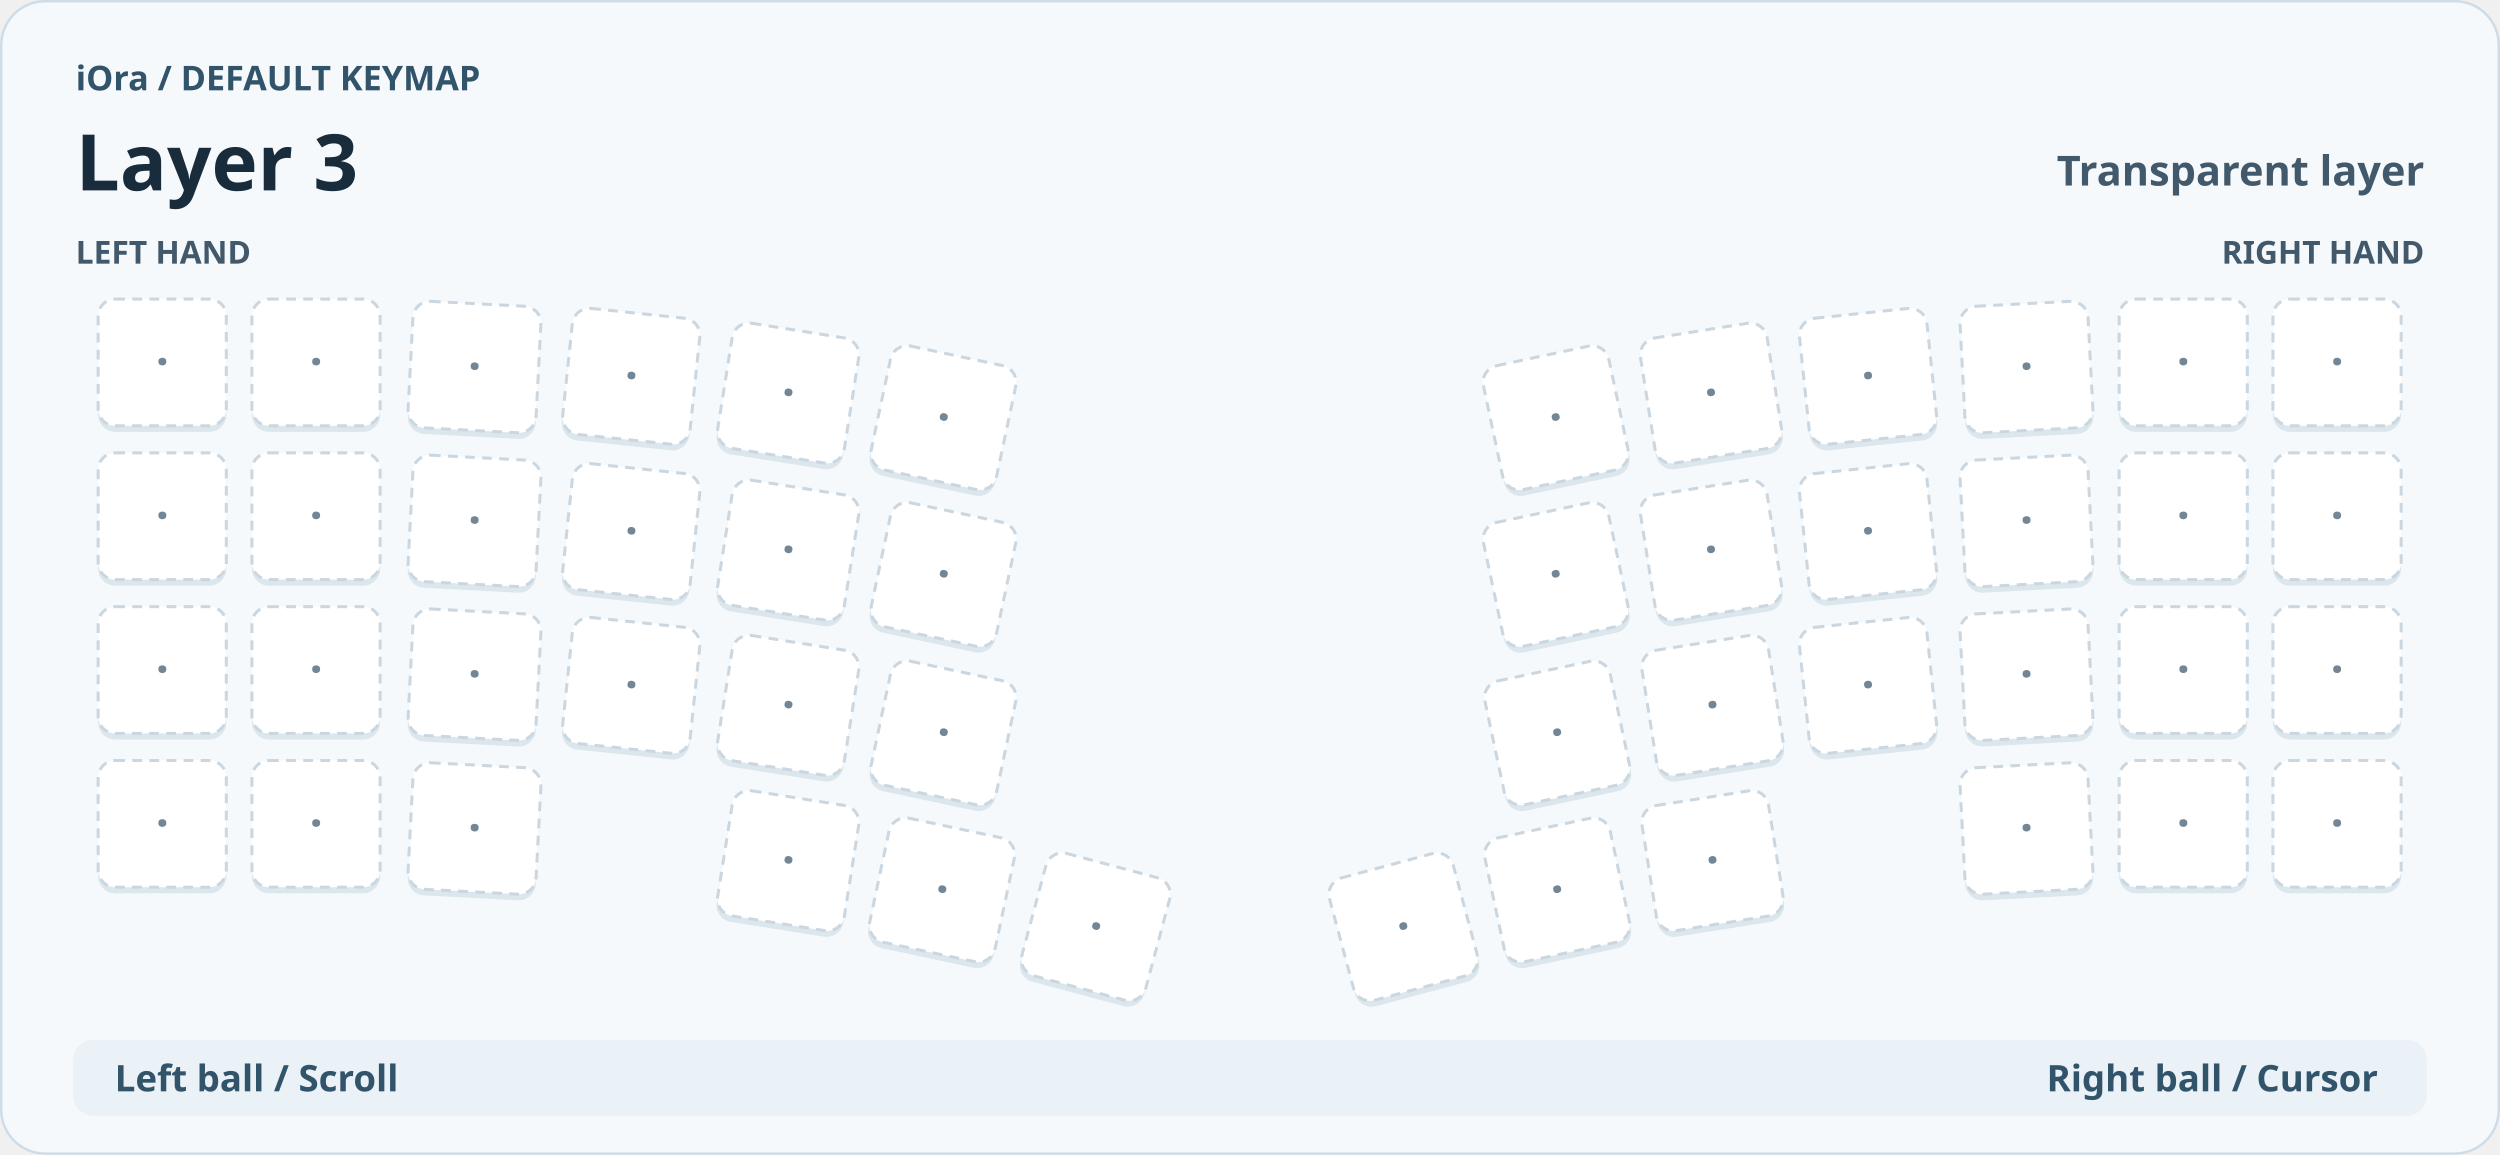
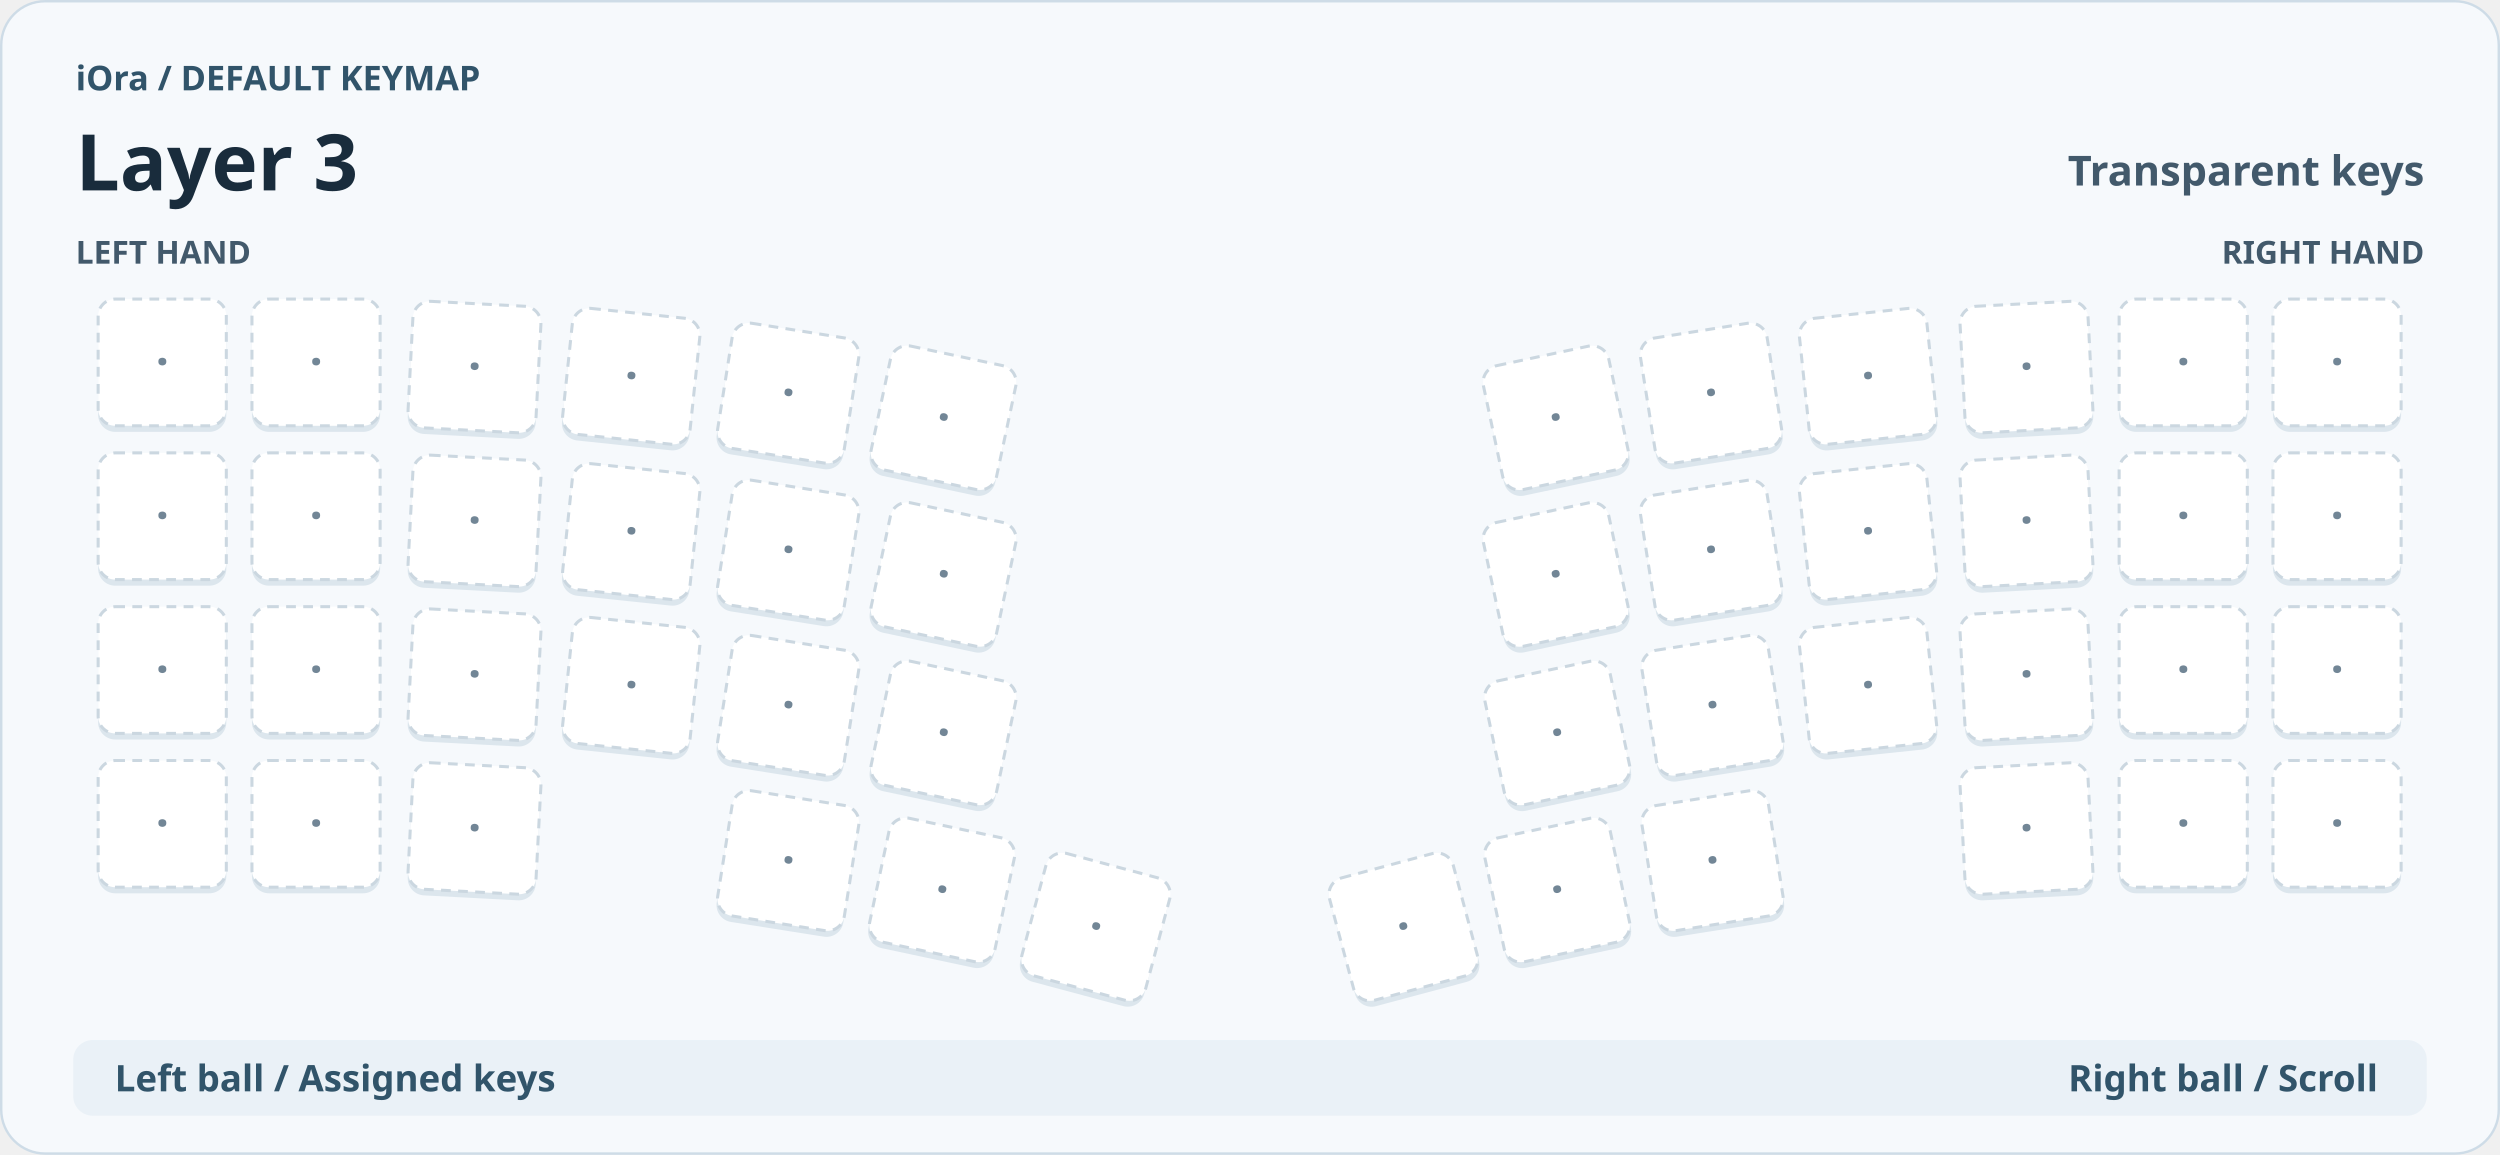
<svg xmlns="http://www.w3.org/2000/svg" width="1024" height="473" viewBox="0 0 1024 473" role="img" aria-label="Layer 3">
  <g font-family="Segoe UI, Yu Gothic, Noto Sans, sans-serif">
    <rect x="0.5" y="0.5" width="1023.0" height="472.0" rx="18" fill="#f6f9fc" stroke="#cedce7" stroke-width="1" />
    <text x="31.0" y="37.0" font-size="14" font-weight="700" fill="#31546a" text-anchor="start">iOra  /  DEFAULT KEYMAP</text>
    <text x="31.0" y="78.0" font-size="32" font-weight="750" fill="#192c3c" text-anchor="start">Layer 3</text>
-     <text x="993.0" y="76.0" font-size="17" font-weight="600" fill="#42596b" text-anchor="end">Transparent layer</text>
+     <text x="993.0" y="76.0" font-size="17" font-weight="600" fill="#42596b" text-anchor="end">Transparent keys</text>
    <text x="31.0" y="108.0" font-size="13" font-weight="700" fill="#42596b" text-anchor="start">LEFT HAND</text>
    <text x="993.0" y="108.0" font-size="13" font-weight="700" fill="#42596b" text-anchor="end">RIGHT HAND</text>
    <g transform="translate(66.5 148.5) rotate(0)">
      <rect x="-26.3" y="-23.5" width="52.5" height="51.9" rx="7" fill="#dce6ed" />
      <rect x="-26.3" y="-26.0" width="52.5" height="51.9" rx="7" fill="#ffffff" stroke="#cbd7e0" stroke-width="1.25" stroke-dasharray="4 3" />
      <text x="0.0" y="6.3" font-size="19.0" font-weight="600" fill="#728696" text-anchor="middle">·</text>
    </g>
    <g transform="translate(129.5 148.5) rotate(0)">
      <rect x="-26.3" y="-23.5" width="52.5" height="51.9" rx="7" fill="#dce6ed" />
      <rect x="-26.3" y="-26.0" width="52.5" height="51.9" rx="7" fill="#ffffff" stroke="#cbd7e0" stroke-width="1.25" stroke-dasharray="4 3" />
      <text x="0.0" y="6.3" font-size="19.0" font-weight="600" fill="#728696" text-anchor="middle">·</text>
    </g>
    <g transform="translate(194.4 150.4) rotate(3)">
      <rect x="-26.3" y="-23.5" width="52.5" height="51.9" rx="7" fill="#dce6ed" />
      <rect x="-26.3" y="-26.0" width="52.5" height="51.9" rx="7" fill="#ffffff" stroke="#cbd7e0" stroke-width="1.25" stroke-dasharray="4 3" />
      <text x="0.0" y="6.3" font-size="19.0" font-weight="600" fill="#728696" text-anchor="middle">·</text>
    </g>
    <g transform="translate(258.6 154.2) rotate(6)">
      <rect x="-26.3" y="-23.5" width="52.5" height="51.9" rx="7" fill="#dce6ed" />
      <rect x="-26.3" y="-26.0" width="52.5" height="51.9" rx="7" fill="#ffffff" stroke="#cbd7e0" stroke-width="1.25" stroke-dasharray="4 3" />
      <text x="0.0" y="6.3" font-size="19.0" font-weight="600" fill="#728696" text-anchor="middle">·</text>
    </g>
    <g transform="translate(322.9 161.1) rotate(9)">
      <rect x="-26.3" y="-23.5" width="52.5" height="51.9" rx="7" fill="#dce6ed" />
      <rect x="-26.3" y="-26.0" width="52.5" height="51.9" rx="7" fill="#ffffff" stroke="#cbd7e0" stroke-width="1.25" stroke-dasharray="4 3" />
      <text x="0.0" y="6.3" font-size="19.0" font-weight="600" fill="#728696" text-anchor="middle">·</text>
    </g>
    <g transform="translate(386.5 171.2) rotate(12)">
      <rect x="-26.3" y="-23.5" width="52.5" height="51.9" rx="7" fill="#dce6ed" />
      <rect x="-26.3" y="-26.0" width="52.5" height="51.9" rx="7" fill="#ffffff" stroke="#cbd7e0" stroke-width="1.25" stroke-dasharray="4 3" />
      <text x="0.0" y="6.3" font-size="19.0" font-weight="600" fill="#728696" text-anchor="middle">·</text>
    </g>
    <g transform="translate(637.3 171.2) rotate(-12)">
      <rect x="-26.3" y="-23.5" width="52.5" height="51.9" rx="7" fill="#dce6ed" />
      <rect x="-26.3" y="-26.0" width="52.5" height="51.9" rx="7" fill="#ffffff" stroke="#cbd7e0" stroke-width="1.25" stroke-dasharray="4 3" />
      <text x="0.0" y="6.3" font-size="19.0" font-weight="600" fill="#728696" text-anchor="middle">·</text>
    </g>
    <g transform="translate(700.9 161.1) rotate(-9)">
      <rect x="-26.3" y="-23.5" width="52.5" height="51.9" rx="7" fill="#dce6ed" />
      <rect x="-26.3" y="-26.0" width="52.5" height="51.9" rx="7" fill="#ffffff" stroke="#cbd7e0" stroke-width="1.25" stroke-dasharray="4 3" />
      <text x="0.0" y="6.3" font-size="19.0" font-weight="600" fill="#728696" text-anchor="middle">·</text>
    </g>
    <g transform="translate(765.2 154.2) rotate(-6)">
      <rect x="-26.3" y="-23.5" width="52.5" height="51.9" rx="7" fill="#dce6ed" />
      <rect x="-26.3" y="-26.0" width="52.5" height="51.9" rx="7" fill="#ffffff" stroke="#cbd7e0" stroke-width="1.25" stroke-dasharray="4 3" />
      <text x="0.0" y="6.3" font-size="19.0" font-weight="600" fill="#728696" text-anchor="middle">·</text>
    </g>
    <g transform="translate(830.1 150.4) rotate(-3)">
      <rect x="-26.3" y="-23.5" width="52.5" height="51.9" rx="7" fill="#dce6ed" />
      <rect x="-26.3" y="-26.0" width="52.5" height="51.9" rx="7" fill="#ffffff" stroke="#cbd7e0" stroke-width="1.25" stroke-dasharray="4 3" />
      <text x="0.0" y="6.3" font-size="19.0" font-weight="600" fill="#728696" text-anchor="middle">·</text>
    </g>
    <g transform="translate(894.3 148.5) rotate(0)">
      <rect x="-26.3" y="-23.5" width="52.5" height="51.9" rx="7" fill="#dce6ed" />
      <rect x="-26.3" y="-26.0" width="52.5" height="51.9" rx="7" fill="#ffffff" stroke="#cbd7e0" stroke-width="1.25" stroke-dasharray="4 3" />
      <text x="0.0" y="6.3" font-size="19.0" font-weight="600" fill="#728696" text-anchor="middle">·</text>
    </g>
    <g transform="translate(957.3 148.5) rotate(0)">
      <rect x="-26.3" y="-23.5" width="52.5" height="51.9" rx="7" fill="#dce6ed" />
      <rect x="-26.3" y="-26.0" width="52.5" height="51.9" rx="7" fill="#ffffff" stroke="#cbd7e0" stroke-width="1.25" stroke-dasharray="4 3" />
      <text x="0.0" y="6.3" font-size="19.0" font-weight="600" fill="#728696" text-anchor="middle">·</text>
    </g>
    <g transform="translate(66.5 211.5) rotate(0)">
      <rect x="-26.3" y="-23.5" width="52.5" height="51.9" rx="7" fill="#dce6ed" />
      <rect x="-26.3" y="-26.0" width="52.5" height="51.9" rx="7" fill="#ffffff" stroke="#cbd7e0" stroke-width="1.25" stroke-dasharray="4 3" />
      <text x="0.0" y="6.3" font-size="19.0" font-weight="600" fill="#728696" text-anchor="middle">·</text>
    </g>
    <g transform="translate(129.5 211.5) rotate(0)">
      <rect x="-26.3" y="-23.5" width="52.5" height="51.9" rx="7" fill="#dce6ed" />
      <rect x="-26.3" y="-26.0" width="52.5" height="51.9" rx="7" fill="#ffffff" stroke="#cbd7e0" stroke-width="1.25" stroke-dasharray="4 3" />
      <text x="0.0" y="6.3" font-size="19.0" font-weight="600" fill="#728696" text-anchor="middle">·</text>
    </g>
    <g transform="translate(194.4 213.4) rotate(3)">
      <rect x="-26.3" y="-23.5" width="52.5" height="51.9" rx="7" fill="#dce6ed" />
      <rect x="-26.3" y="-26.0" width="52.5" height="51.9" rx="7" fill="#ffffff" stroke="#cbd7e0" stroke-width="1.25" stroke-dasharray="4 3" />
      <text x="0.0" y="6.3" font-size="19.0" font-weight="600" fill="#728696" text-anchor="middle">·</text>
    </g>
    <g transform="translate(258.6 217.8) rotate(6)">
      <rect x="-26.3" y="-23.5" width="52.5" height="51.9" rx="7" fill="#dce6ed" />
      <rect x="-26.3" y="-26.0" width="52.5" height="51.9" rx="7" fill="#ffffff" stroke="#cbd7e0" stroke-width="1.25" stroke-dasharray="4 3" />
      <text x="0.0" y="6.3" font-size="19.0" font-weight="600" fill="#728696" text-anchor="middle">·</text>
    </g>
    <g transform="translate(322.9 225.4) rotate(9)">
      <rect x="-26.3" y="-23.5" width="52.5" height="51.9" rx="7" fill="#dce6ed" />
      <rect x="-26.3" y="-26.0" width="52.5" height="51.9" rx="7" fill="#ffffff" stroke="#cbd7e0" stroke-width="1.25" stroke-dasharray="4 3" />
      <text x="0.0" y="6.3" font-size="19.0" font-weight="600" fill="#728696" text-anchor="middle">·</text>
    </g>
    <g transform="translate(386.5 235.4) rotate(12)">
      <rect x="-26.3" y="-23.5" width="52.5" height="51.9" rx="7" fill="#dce6ed" />
      <rect x="-26.3" y="-26.0" width="52.5" height="51.9" rx="7" fill="#ffffff" stroke="#cbd7e0" stroke-width="1.25" stroke-dasharray="4 3" />
      <text x="0.0" y="6.3" font-size="19.0" font-weight="600" fill="#728696" text-anchor="middle">·</text>
    </g>
    <g transform="translate(637.3 235.4) rotate(-12)">
      <rect x="-26.3" y="-23.5" width="52.5" height="51.9" rx="7" fill="#dce6ed" />
      <rect x="-26.3" y="-26.0" width="52.5" height="51.9" rx="7" fill="#ffffff" stroke="#cbd7e0" stroke-width="1.25" stroke-dasharray="4 3" />
      <text x="0.0" y="6.3" font-size="19.0" font-weight="600" fill="#728696" text-anchor="middle">·</text>
    </g>
    <g transform="translate(700.9 225.4) rotate(-9)">
      <rect x="-26.3" y="-23.5" width="52.5" height="51.9" rx="7" fill="#dce6ed" />
      <rect x="-26.3" y="-26.0" width="52.5" height="51.9" rx="7" fill="#ffffff" stroke="#cbd7e0" stroke-width="1.25" stroke-dasharray="4 3" />
      <text x="0.0" y="6.3" font-size="19.0" font-weight="600" fill="#728696" text-anchor="middle">·</text>
    </g>
    <g transform="translate(765.2 217.8) rotate(-6)">
      <rect x="-26.3" y="-23.5" width="52.5" height="51.9" rx="7" fill="#dce6ed" />
      <rect x="-26.3" y="-26.0" width="52.5" height="51.9" rx="7" fill="#ffffff" stroke="#cbd7e0" stroke-width="1.25" stroke-dasharray="4 3" />
      <text x="0.0" y="6.3" font-size="19.0" font-weight="600" fill="#728696" text-anchor="middle">·</text>
    </g>
    <g transform="translate(830.1 213.4) rotate(-3)">
      <rect x="-26.3" y="-23.5" width="52.5" height="51.9" rx="7" fill="#dce6ed" />
      <rect x="-26.3" y="-26.0" width="52.5" height="51.9" rx="7" fill="#ffffff" stroke="#cbd7e0" stroke-width="1.25" stroke-dasharray="4 3" />
      <text x="0.0" y="6.3" font-size="19.0" font-weight="600" fill="#728696" text-anchor="middle">·</text>
    </g>
    <g transform="translate(894.3 211.5) rotate(0)">
      <rect x="-26.3" y="-23.5" width="52.5" height="51.9" rx="7" fill="#dce6ed" />
      <rect x="-26.3" y="-26.0" width="52.5" height="51.9" rx="7" fill="#ffffff" stroke="#cbd7e0" stroke-width="1.25" stroke-dasharray="4 3" />
      <text x="0.0" y="6.3" font-size="19.0" font-weight="600" fill="#728696" text-anchor="middle">·</text>
    </g>
    <g transform="translate(957.3 211.5) rotate(0)">
      <rect x="-26.3" y="-23.5" width="52.5" height="51.9" rx="7" fill="#dce6ed" />
      <rect x="-26.3" y="-26.0" width="52.5" height="51.9" rx="7" fill="#ffffff" stroke="#cbd7e0" stroke-width="1.25" stroke-dasharray="4 3" />
      <text x="0.0" y="6.3" font-size="19.0" font-weight="600" fill="#728696" text-anchor="middle">·</text>
    </g>
    <g transform="translate(66.5 274.5) rotate(0)">
      <rect x="-26.3" y="-23.5" width="52.5" height="51.9" rx="7" fill="#dce6ed" />
      <rect x="-26.3" y="-26.0" width="52.5" height="51.9" rx="7" fill="#ffffff" stroke="#cbd7e0" stroke-width="1.25" stroke-dasharray="4 3" />
      <text x="0.0" y="6.3" font-size="19.0" font-weight="600" fill="#728696" text-anchor="middle">·</text>
    </g>
    <g transform="translate(129.5 274.5) rotate(0)">
      <rect x="-26.3" y="-23.5" width="52.5" height="51.9" rx="7" fill="#dce6ed" />
      <rect x="-26.3" y="-26.0" width="52.5" height="51.9" rx="7" fill="#ffffff" stroke="#cbd7e0" stroke-width="1.25" stroke-dasharray="4 3" />
      <text x="0.0" y="6.3" font-size="19.0" font-weight="600" fill="#728696" text-anchor="middle">·</text>
    </g>
    <g transform="translate(194.4 276.4) rotate(3)">
      <rect x="-26.3" y="-23.5" width="52.5" height="51.9" rx="7" fill="#dce6ed" />
      <rect x="-26.3" y="-26.0" width="52.5" height="51.9" rx="7" fill="#ffffff" stroke="#cbd7e0" stroke-width="1.25" stroke-dasharray="4 3" />
      <text x="0.0" y="6.3" font-size="19.0" font-weight="600" fill="#728696" text-anchor="middle">·</text>
    </g>
    <g transform="translate(258.6 280.8) rotate(6)">
      <rect x="-26.3" y="-23.5" width="52.5" height="51.9" rx="7" fill="#dce6ed" />
      <rect x="-26.3" y="-26.0" width="52.5" height="51.9" rx="7" fill="#ffffff" stroke="#cbd7e0" stroke-width="1.25" stroke-dasharray="4 3" />
      <text x="0.0" y="6.3" font-size="19.0" font-weight="600" fill="#728696" text-anchor="middle">·</text>
    </g>
    <g transform="translate(322.9 289.0) rotate(9)">
      <rect x="-26.3" y="-23.5" width="52.5" height="51.9" rx="7" fill="#dce6ed" />
      <rect x="-26.3" y="-26.0" width="52.5" height="51.9" rx="7" fill="#ffffff" stroke="#cbd7e0" stroke-width="1.25" stroke-dasharray="4 3" />
      <text x="0.0" y="6.3" font-size="19.0" font-weight="600" fill="#728696" text-anchor="middle">·</text>
    </g>
    <g transform="translate(386.5 300.3) rotate(12)">
      <rect x="-26.3" y="-23.5" width="52.5" height="51.9" rx="7" fill="#dce6ed" />
      <rect x="-26.3" y="-26.0" width="52.5" height="51.9" rx="7" fill="#ffffff" stroke="#cbd7e0" stroke-width="1.25" stroke-dasharray="4 3" />
      <text x="0.0" y="6.3" font-size="19.0" font-weight="600" fill="#728696" text-anchor="middle">·</text>
    </g>
    <g transform="translate(637.9 300.3) rotate(-12)">
      <rect x="-26.3" y="-23.5" width="52.5" height="51.9" rx="7" fill="#dce6ed" />
      <rect x="-26.3" y="-26.0" width="52.5" height="51.9" rx="7" fill="#ffffff" stroke="#cbd7e0" stroke-width="1.25" stroke-dasharray="4 3" />
      <text x="0.0" y="6.3" font-size="19.0" font-weight="600" fill="#728696" text-anchor="middle">·</text>
    </g>
    <g transform="translate(701.5 289.0) rotate(-9)">
      <rect x="-26.3" y="-23.5" width="52.5" height="51.9" rx="7" fill="#dce6ed" />
      <rect x="-26.3" y="-26.0" width="52.5" height="51.9" rx="7" fill="#ffffff" stroke="#cbd7e0" stroke-width="1.25" stroke-dasharray="4 3" />
      <text x="0.0" y="6.3" font-size="19.0" font-weight="600" fill="#728696" text-anchor="middle">·</text>
    </g>
    <g transform="translate(765.2 280.8) rotate(-6)">
      <rect x="-26.3" y="-23.5" width="52.5" height="51.9" rx="7" fill="#dce6ed" />
      <rect x="-26.3" y="-26.0" width="52.5" height="51.9" rx="7" fill="#ffffff" stroke="#cbd7e0" stroke-width="1.25" stroke-dasharray="4 3" />
      <text x="0.0" y="6.3" font-size="19.0" font-weight="600" fill="#728696" text-anchor="middle">·</text>
    </g>
    <g transform="translate(830.1 276.4) rotate(-3)">
      <rect x="-26.3" y="-23.5" width="52.5" height="51.9" rx="7" fill="#dce6ed" />
      <rect x="-26.3" y="-26.0" width="52.5" height="51.9" rx="7" fill="#ffffff" stroke="#cbd7e0" stroke-width="1.25" stroke-dasharray="4 3" />
      <text x="0.0" y="6.3" font-size="19.0" font-weight="600" fill="#728696" text-anchor="middle">·</text>
    </g>
    <g transform="translate(894.3 274.5) rotate(0)">
      <rect x="-26.3" y="-23.5" width="52.5" height="51.9" rx="7" fill="#dce6ed" />
      <rect x="-26.3" y="-26.0" width="52.5" height="51.9" rx="7" fill="#ffffff" stroke="#cbd7e0" stroke-width="1.25" stroke-dasharray="4 3" />
      <text x="0.0" y="6.3" font-size="19.0" font-weight="600" fill="#728696" text-anchor="middle">·</text>
    </g>
    <g transform="translate(957.3 274.5) rotate(0)">
      <rect x="-26.3" y="-23.5" width="52.5" height="51.9" rx="7" fill="#dce6ed" />
      <rect x="-26.3" y="-26.0" width="52.5" height="51.9" rx="7" fill="#ffffff" stroke="#cbd7e0" stroke-width="1.25" stroke-dasharray="4 3" />
      <text x="0.0" y="6.3" font-size="19.0" font-weight="600" fill="#728696" text-anchor="middle">·</text>
    </g>
    <g transform="translate(66.5 337.5) rotate(0)">
      <rect x="-26.3" y="-23.5" width="52.5" height="51.9" rx="7" fill="#dce6ed" />
      <rect x="-26.3" y="-26.0" width="52.5" height="51.9" rx="7" fill="#ffffff" stroke="#cbd7e0" stroke-width="1.25" stroke-dasharray="4 3" />
      <text x="0.0" y="6.3" font-size="19.0" font-weight="600" fill="#728696" text-anchor="middle">·</text>
    </g>
    <g transform="translate(129.5 337.5) rotate(0)">
      <rect x="-26.3" y="-23.5" width="52.5" height="51.9" rx="7" fill="#dce6ed" />
      <rect x="-26.3" y="-26.0" width="52.5" height="51.9" rx="7" fill="#ffffff" stroke="#cbd7e0" stroke-width="1.25" stroke-dasharray="4 3" />
      <text x="0.0" y="6.3" font-size="19.0" font-weight="600" fill="#728696" text-anchor="middle">·</text>
    </g>
    <g transform="translate(194.4 339.4) rotate(3)">
      <rect x="-26.3" y="-23.5" width="52.5" height="51.9" rx="7" fill="#dce6ed" />
      <rect x="-26.3" y="-26.0" width="52.5" height="51.9" rx="7" fill="#ffffff" stroke="#cbd7e0" stroke-width="1.25" stroke-dasharray="4 3" />
      <text x="0.0" y="6.3" font-size="19.0" font-weight="600" fill="#728696" text-anchor="middle">·</text>
    </g>
    <g transform="translate(322.9 352.6) rotate(9)">
      <rect x="-26.3" y="-23.5" width="52.5" height="51.9" rx="7" fill="#dce6ed" />
      <rect x="-26.3" y="-26.0" width="52.5" height="51.9" rx="7" fill="#ffffff" stroke="#cbd7e0" stroke-width="1.25" stroke-dasharray="4 3" />
      <text x="0.0" y="6.3" font-size="19.0" font-weight="600" fill="#728696" text-anchor="middle">·</text>
    </g>
    <g transform="translate(385.9 364.6) rotate(12)">
      <rect x="-26.3" y="-23.5" width="52.5" height="51.9" rx="7" fill="#dce6ed" />
      <rect x="-26.3" y="-26.0" width="52.5" height="51.9" rx="7" fill="#ffffff" stroke="#cbd7e0" stroke-width="1.25" stroke-dasharray="4 3" />
      <text x="0.0" y="6.3" font-size="19.0" font-weight="600" fill="#728696" text-anchor="middle">·</text>
    </g>
    <g transform="translate(448.9 379.7) rotate(15)">
      <rect x="-26.3" y="-23.5" width="52.5" height="51.9" rx="7" fill="#dce6ed" />
      <rect x="-26.3" y="-26.0" width="52.5" height="51.9" rx="7" fill="#ffffff" stroke="#cbd7e0" stroke-width="1.25" stroke-dasharray="4 3" />
      <text x="0.0" y="6.3" font-size="19.0" font-weight="600" fill="#728696" text-anchor="middle">·</text>
    </g>
    <g transform="translate(574.9 379.7) rotate(-15)">
      <rect x="-26.3" y="-23.5" width="52.5" height="51.9" rx="7" fill="#dce6ed" />
      <rect x="-26.3" y="-26.0" width="52.5" height="51.9" rx="7" fill="#ffffff" stroke="#cbd7e0" stroke-width="1.25" stroke-dasharray="4 3" />
      <text x="0.0" y="6.3" font-size="19.0" font-weight="600" fill="#728696" text-anchor="middle">·</text>
    </g>
    <g transform="translate(637.9 364.6) rotate(-12)">
      <rect x="-26.3" y="-23.5" width="52.5" height="51.9" rx="7" fill="#dce6ed" />
      <rect x="-26.3" y="-26.0" width="52.5" height="51.9" rx="7" fill="#ffffff" stroke="#cbd7e0" stroke-width="1.25" stroke-dasharray="4 3" />
      <text x="0.0" y="6.3" font-size="19.0" font-weight="600" fill="#728696" text-anchor="middle">·</text>
    </g>
    <g transform="translate(701.5 352.6) rotate(-9)">
      <rect x="-26.3" y="-23.5" width="52.5" height="51.9" rx="7" fill="#dce6ed" />
      <rect x="-26.3" y="-26.0" width="52.5" height="51.9" rx="7" fill="#ffffff" stroke="#cbd7e0" stroke-width="1.25" stroke-dasharray="4 3" />
      <text x="0.0" y="6.3" font-size="19.0" font-weight="600" fill="#728696" text-anchor="middle">·</text>
    </g>
    <g transform="translate(830.1 339.4) rotate(-3)">
      <rect x="-26.3" y="-23.5" width="52.5" height="51.9" rx="7" fill="#dce6ed" />
      <rect x="-26.3" y="-26.0" width="52.5" height="51.9" rx="7" fill="#ffffff" stroke="#cbd7e0" stroke-width="1.25" stroke-dasharray="4 3" />
      <text x="0.0" y="6.3" font-size="19.0" font-weight="600" fill="#728696" text-anchor="middle">·</text>
    </g>
    <g transform="translate(894.3 337.5) rotate(0)">
      <rect x="-26.3" y="-23.5" width="52.5" height="51.9" rx="7" fill="#dce6ed" />
      <rect x="-26.3" y="-26.0" width="52.5" height="51.9" rx="7" fill="#ffffff" stroke="#cbd7e0" stroke-width="1.25" stroke-dasharray="4 3" />
      <text x="0.0" y="6.3" font-size="19.0" font-weight="600" fill="#728696" text-anchor="middle">·</text>
    </g>
    <g transform="translate(957.3 337.5) rotate(0)">
      <rect x="-26.3" y="-23.5" width="52.5" height="51.9" rx="7" fill="#dce6ed" />
      <rect x="-26.3" y="-26.0" width="52.5" height="51.9" rx="7" fill="#ffffff" stroke="#cbd7e0" stroke-width="1.25" stroke-dasharray="4 3" />
      <text x="0.0" y="6.3" font-size="19.0" font-weight="600" fill="#728696" text-anchor="middle">·</text>
    </g>
    <rect x="30.0" y="426.0" width="964.0" height="31.0" rx="8" fill="#eaf1f7" />
-     <text x="47.0" y="447.0" font-size="15" font-weight="600" fill="#31546a" text-anchor="start">Left ball  /  Scroll</text>
-     <text x="974.0" y="447.0" font-size="15" font-weight="600" fill="#31546a" text-anchor="end">Right ball  /  Cursor</text>
+     <text x="47.0" y="447.0" font-size="15" font-weight="600" fill="#31546a" text-anchor="start">Left ball  /  Assigned keys</text>
+     <text x="974.0" y="447.0" font-size="15" font-weight="600" fill="#31546a" text-anchor="end">Right ball  /  Scroll</text>
  </g>
</svg>
